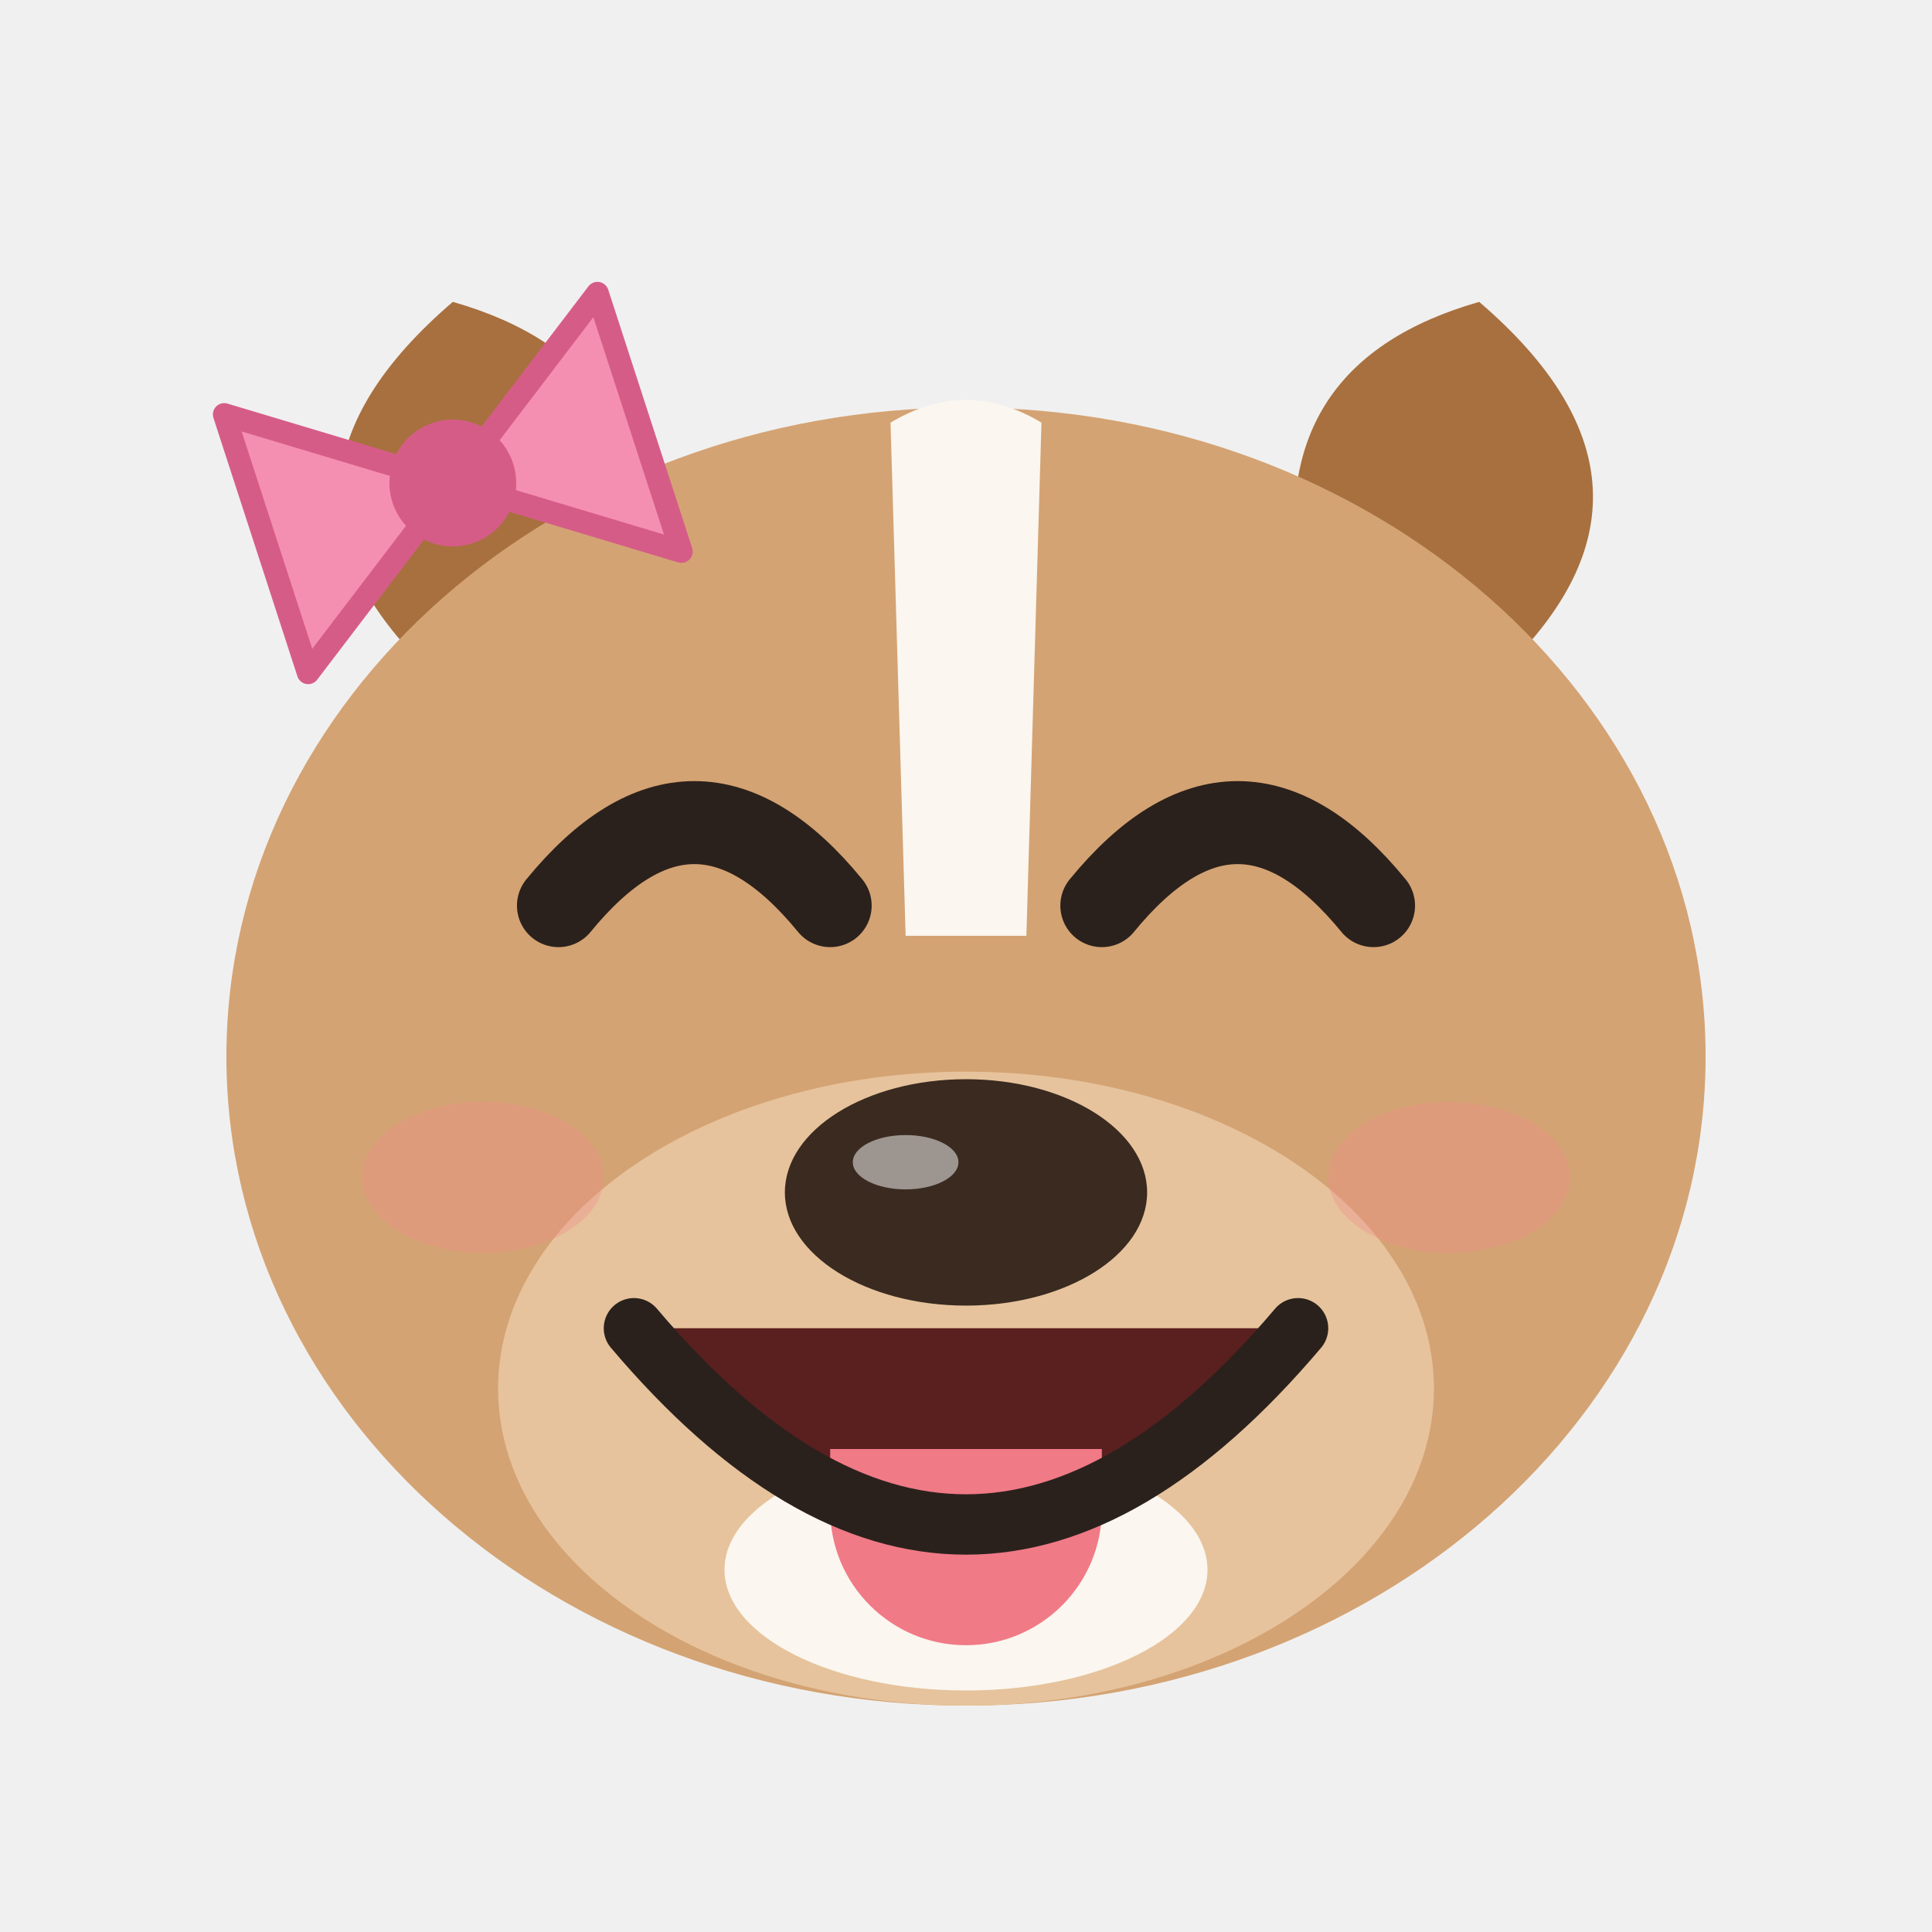
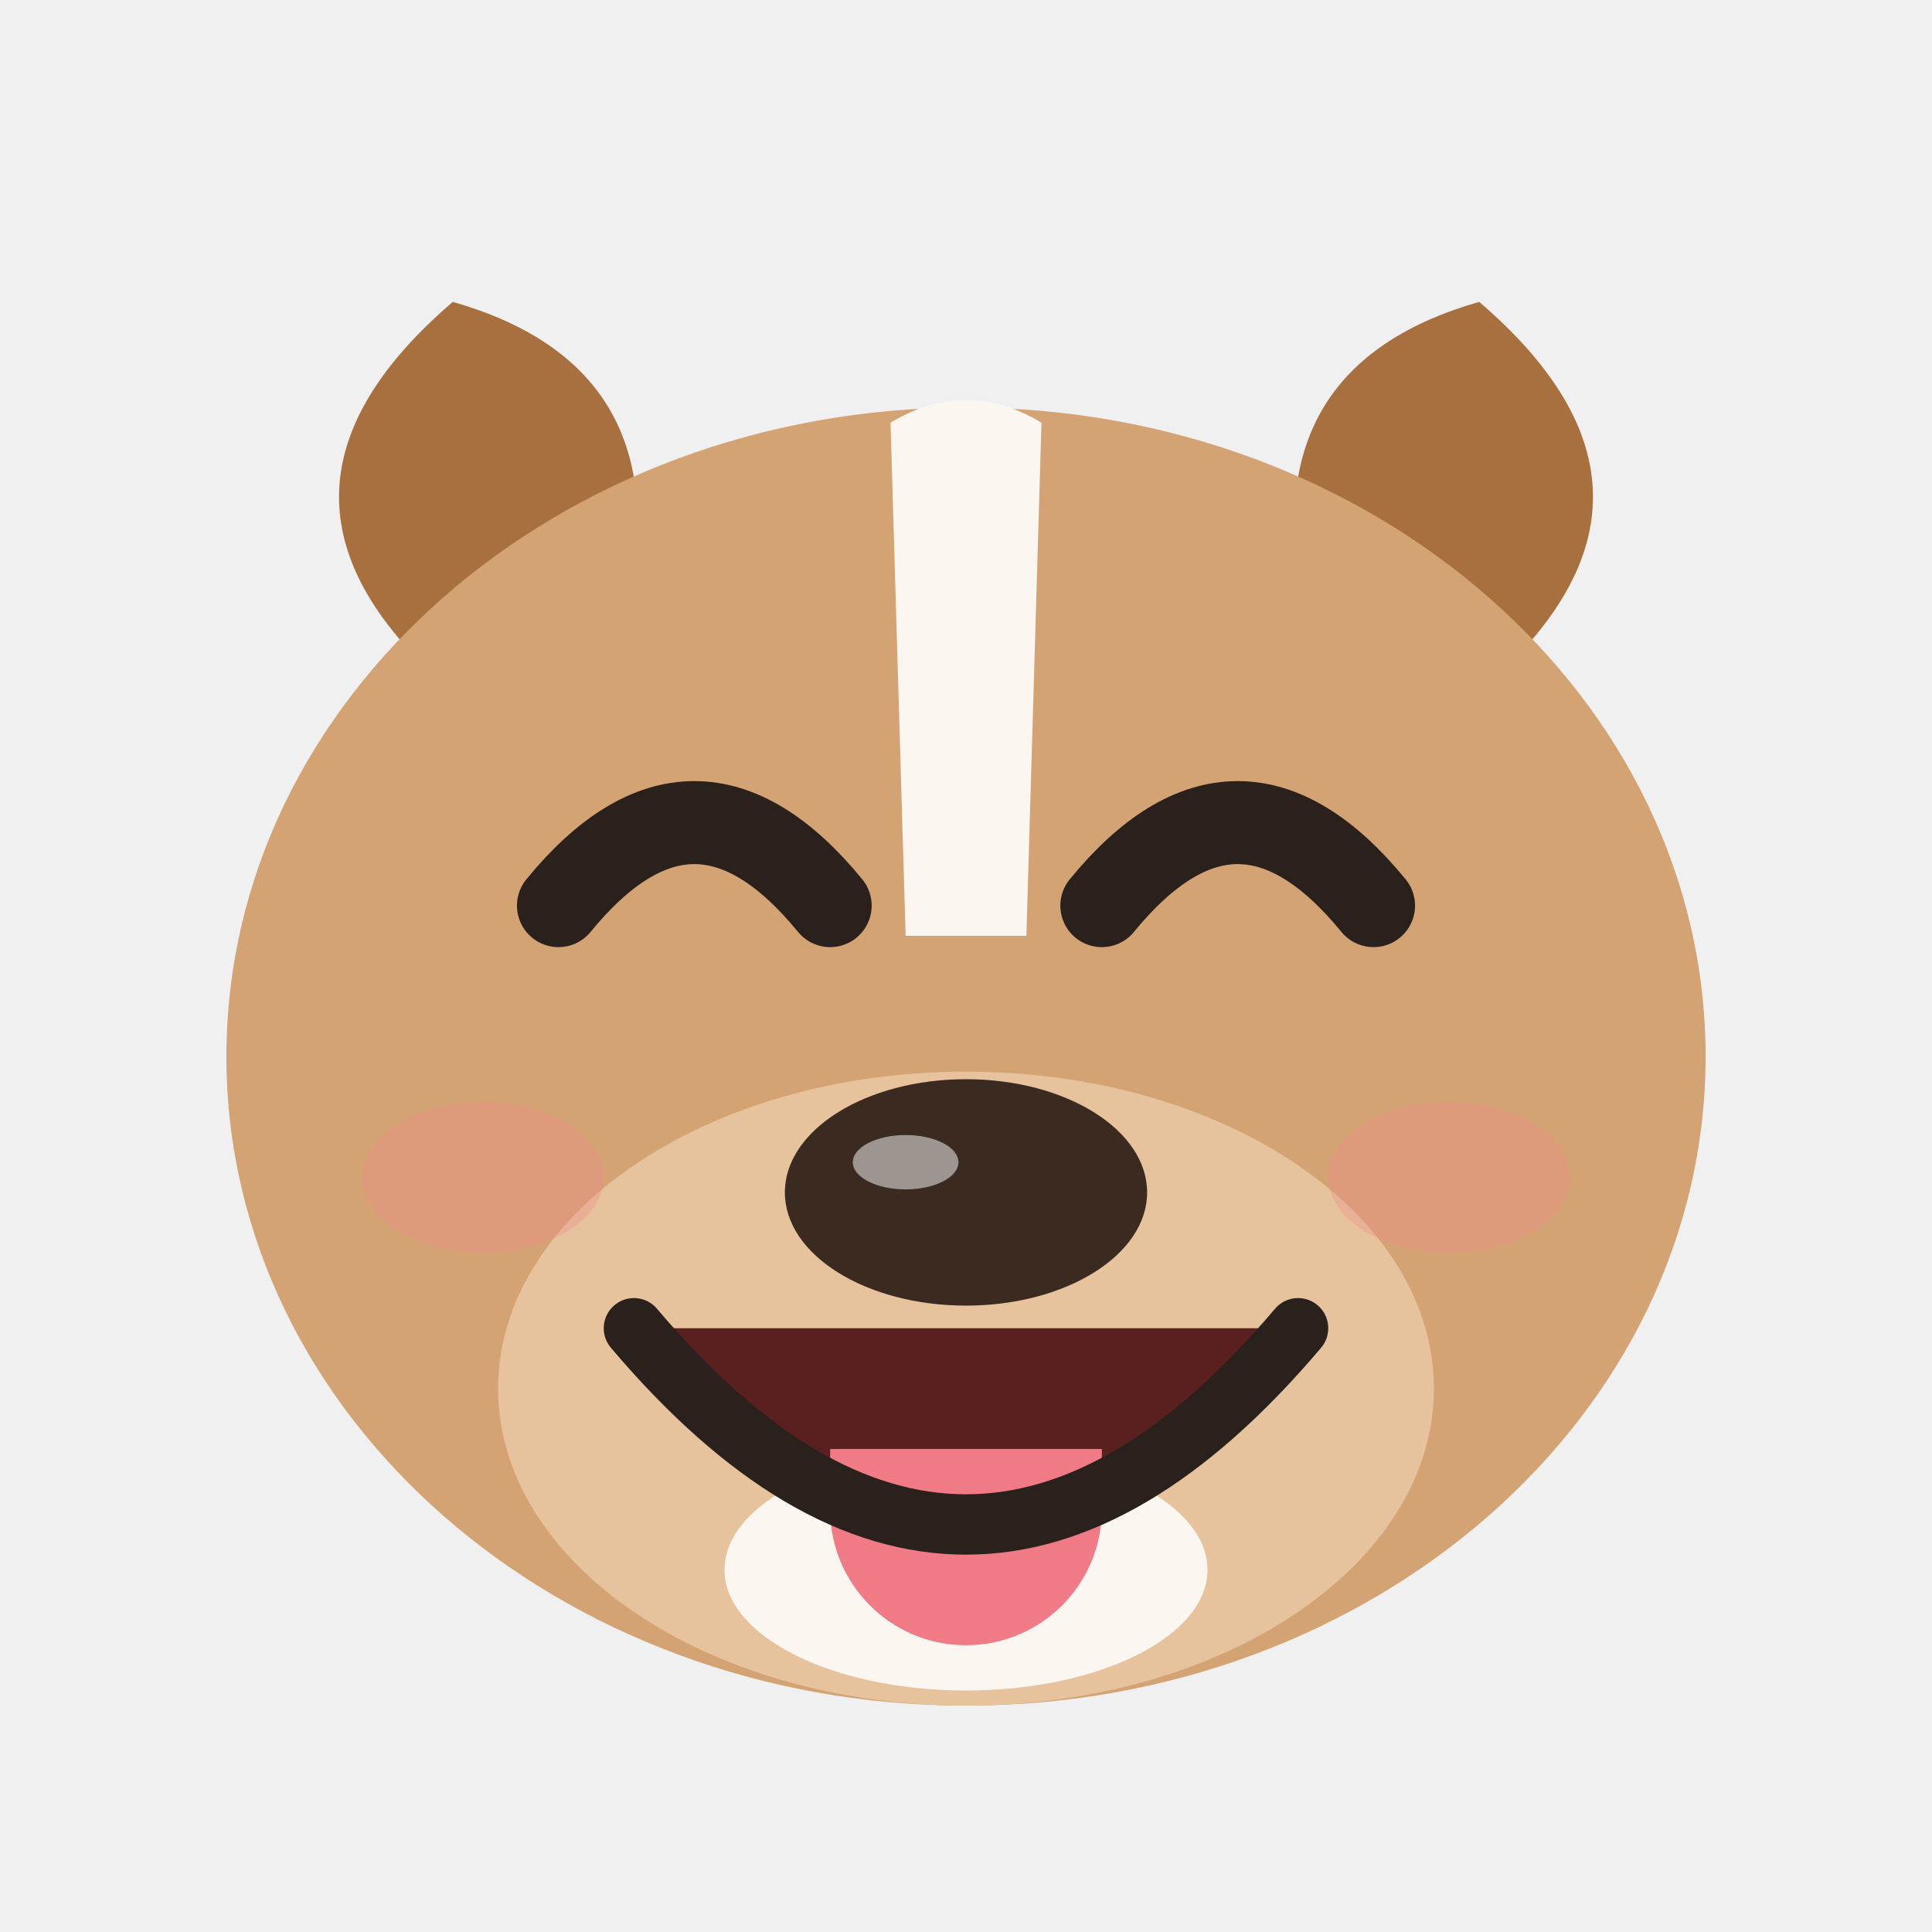
<svg xmlns="http://www.w3.org/2000/svg" viewBox="0 0 128 128">
  <path d="M28 44q-12-12 2-24q14 4 12 18z" fill="#a8703f" />
  <path d="M100 44q12-12-2-24q-14 4-12 18z" fill="#a8703f" />
  <ellipse cx="64" cy="70" rx="49" ry="43" fill="#d4a373" />
  <path d="M59 28q5-3 10 0l-1 34h-8z" fill="#fbf6ef" />
  <ellipse cx="64" cy="92" rx="31" ry="21" fill="#e6c39c" />
  <ellipse cx="64" cy="104" rx="16" ry="8" fill="#fbf6ef" />
  <path d="M37 60q9-11 18 0M73 60q9-11 18 0" fill="none" stroke="#2b211c" stroke-width="5.5" stroke-linecap="round" />
  <ellipse cx="32" cy="78" rx="8" ry="5" fill="#f28b8b" opacity="0.35" />
  <ellipse cx="96" cy="78" rx="8" ry="5" fill="#f28b8b" opacity="0.35" />
  <ellipse cx="64" cy="79" rx="12" ry="7.5" fill="#3a2a20" />
  <ellipse cx="60" cy="77" rx="3.5" ry="1.8" fill="#fff" opacity=".5" />
  <path d="M42 88q22 26 44 0z" fill="#5a1f1f" />
  <path d="M55 96h18v4a9 9 0 0 1-18 0z" fill="#f07a86" />
  <path d="M42 88q22 26 44 0" fill="none" stroke="#2b211c" stroke-width="4" stroke-linecap="round" />
-   <g transform="translate(30 32) rotate(-18)">
-     <path d="M0 0L-13 -9L-13 9Z" fill="#f58fb1" stroke="#d65c88" stroke-width="1.5" stroke-linejoin="round" />
-     <path d="M0 0L13 -9L13 9Z" fill="#f58fb1" stroke="#d65c88" stroke-width="1.5" stroke-linejoin="round" />
-     <circle r="4.2" fill="#d65c88" />
-   </g>
</svg>
